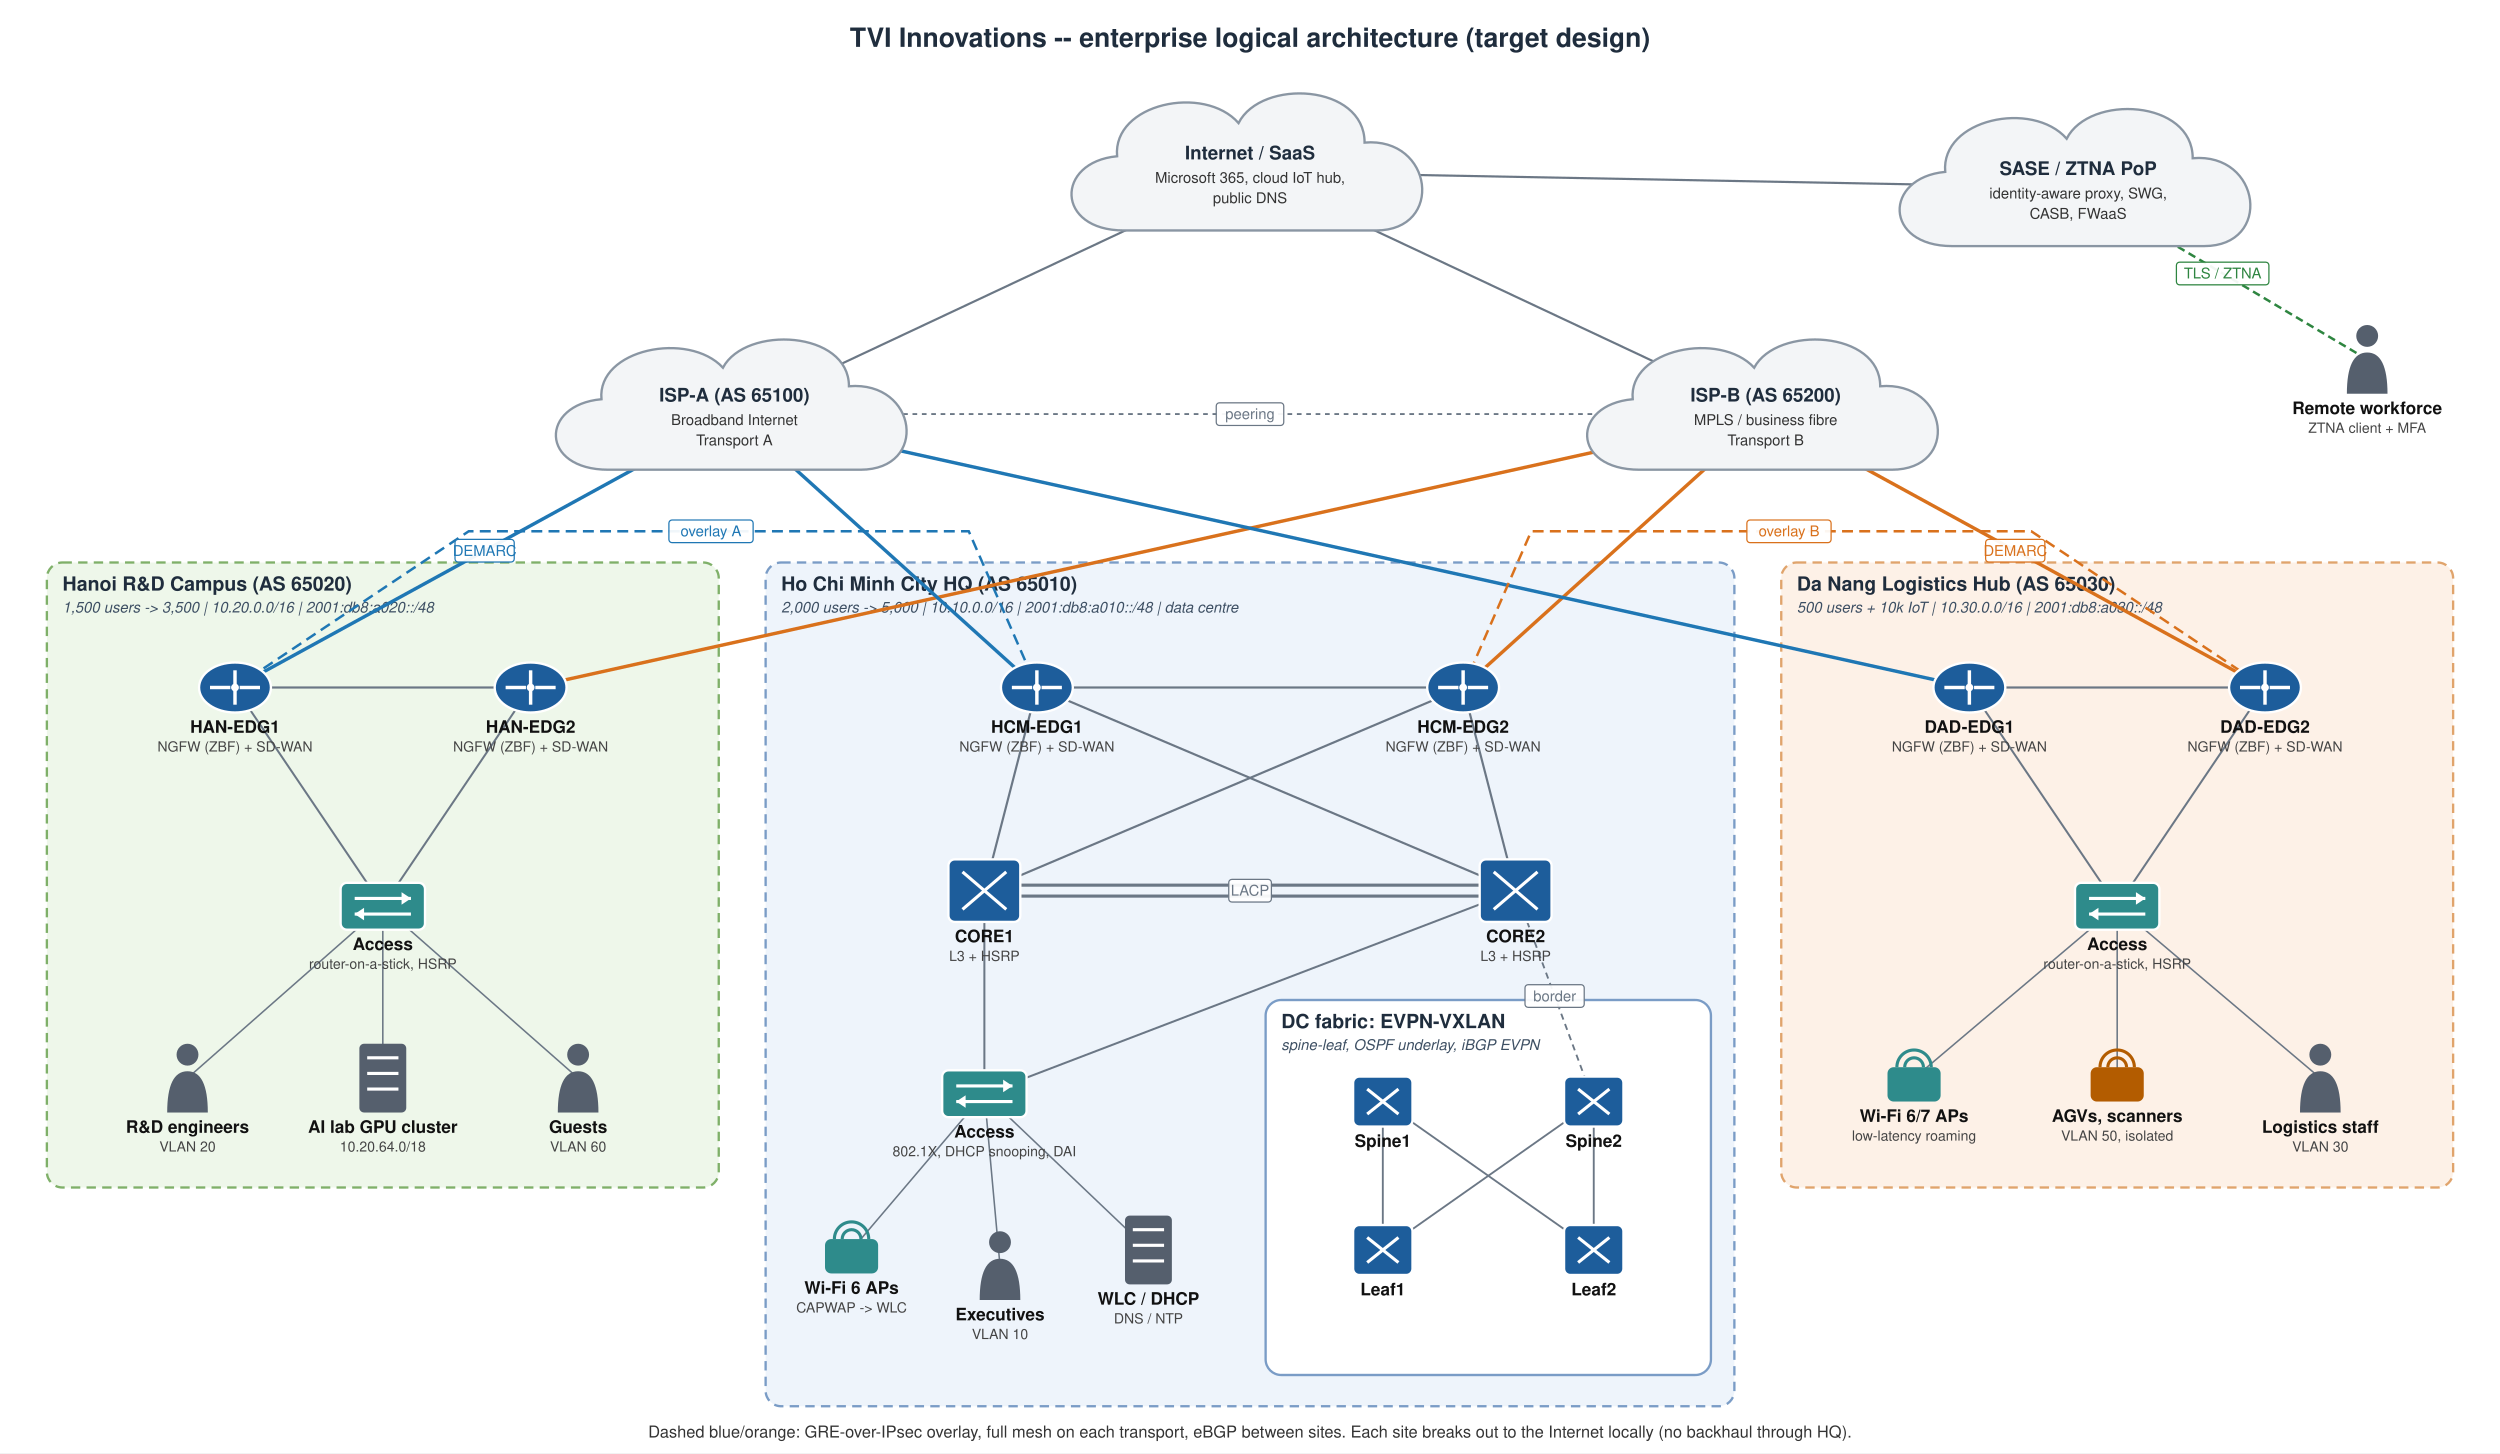
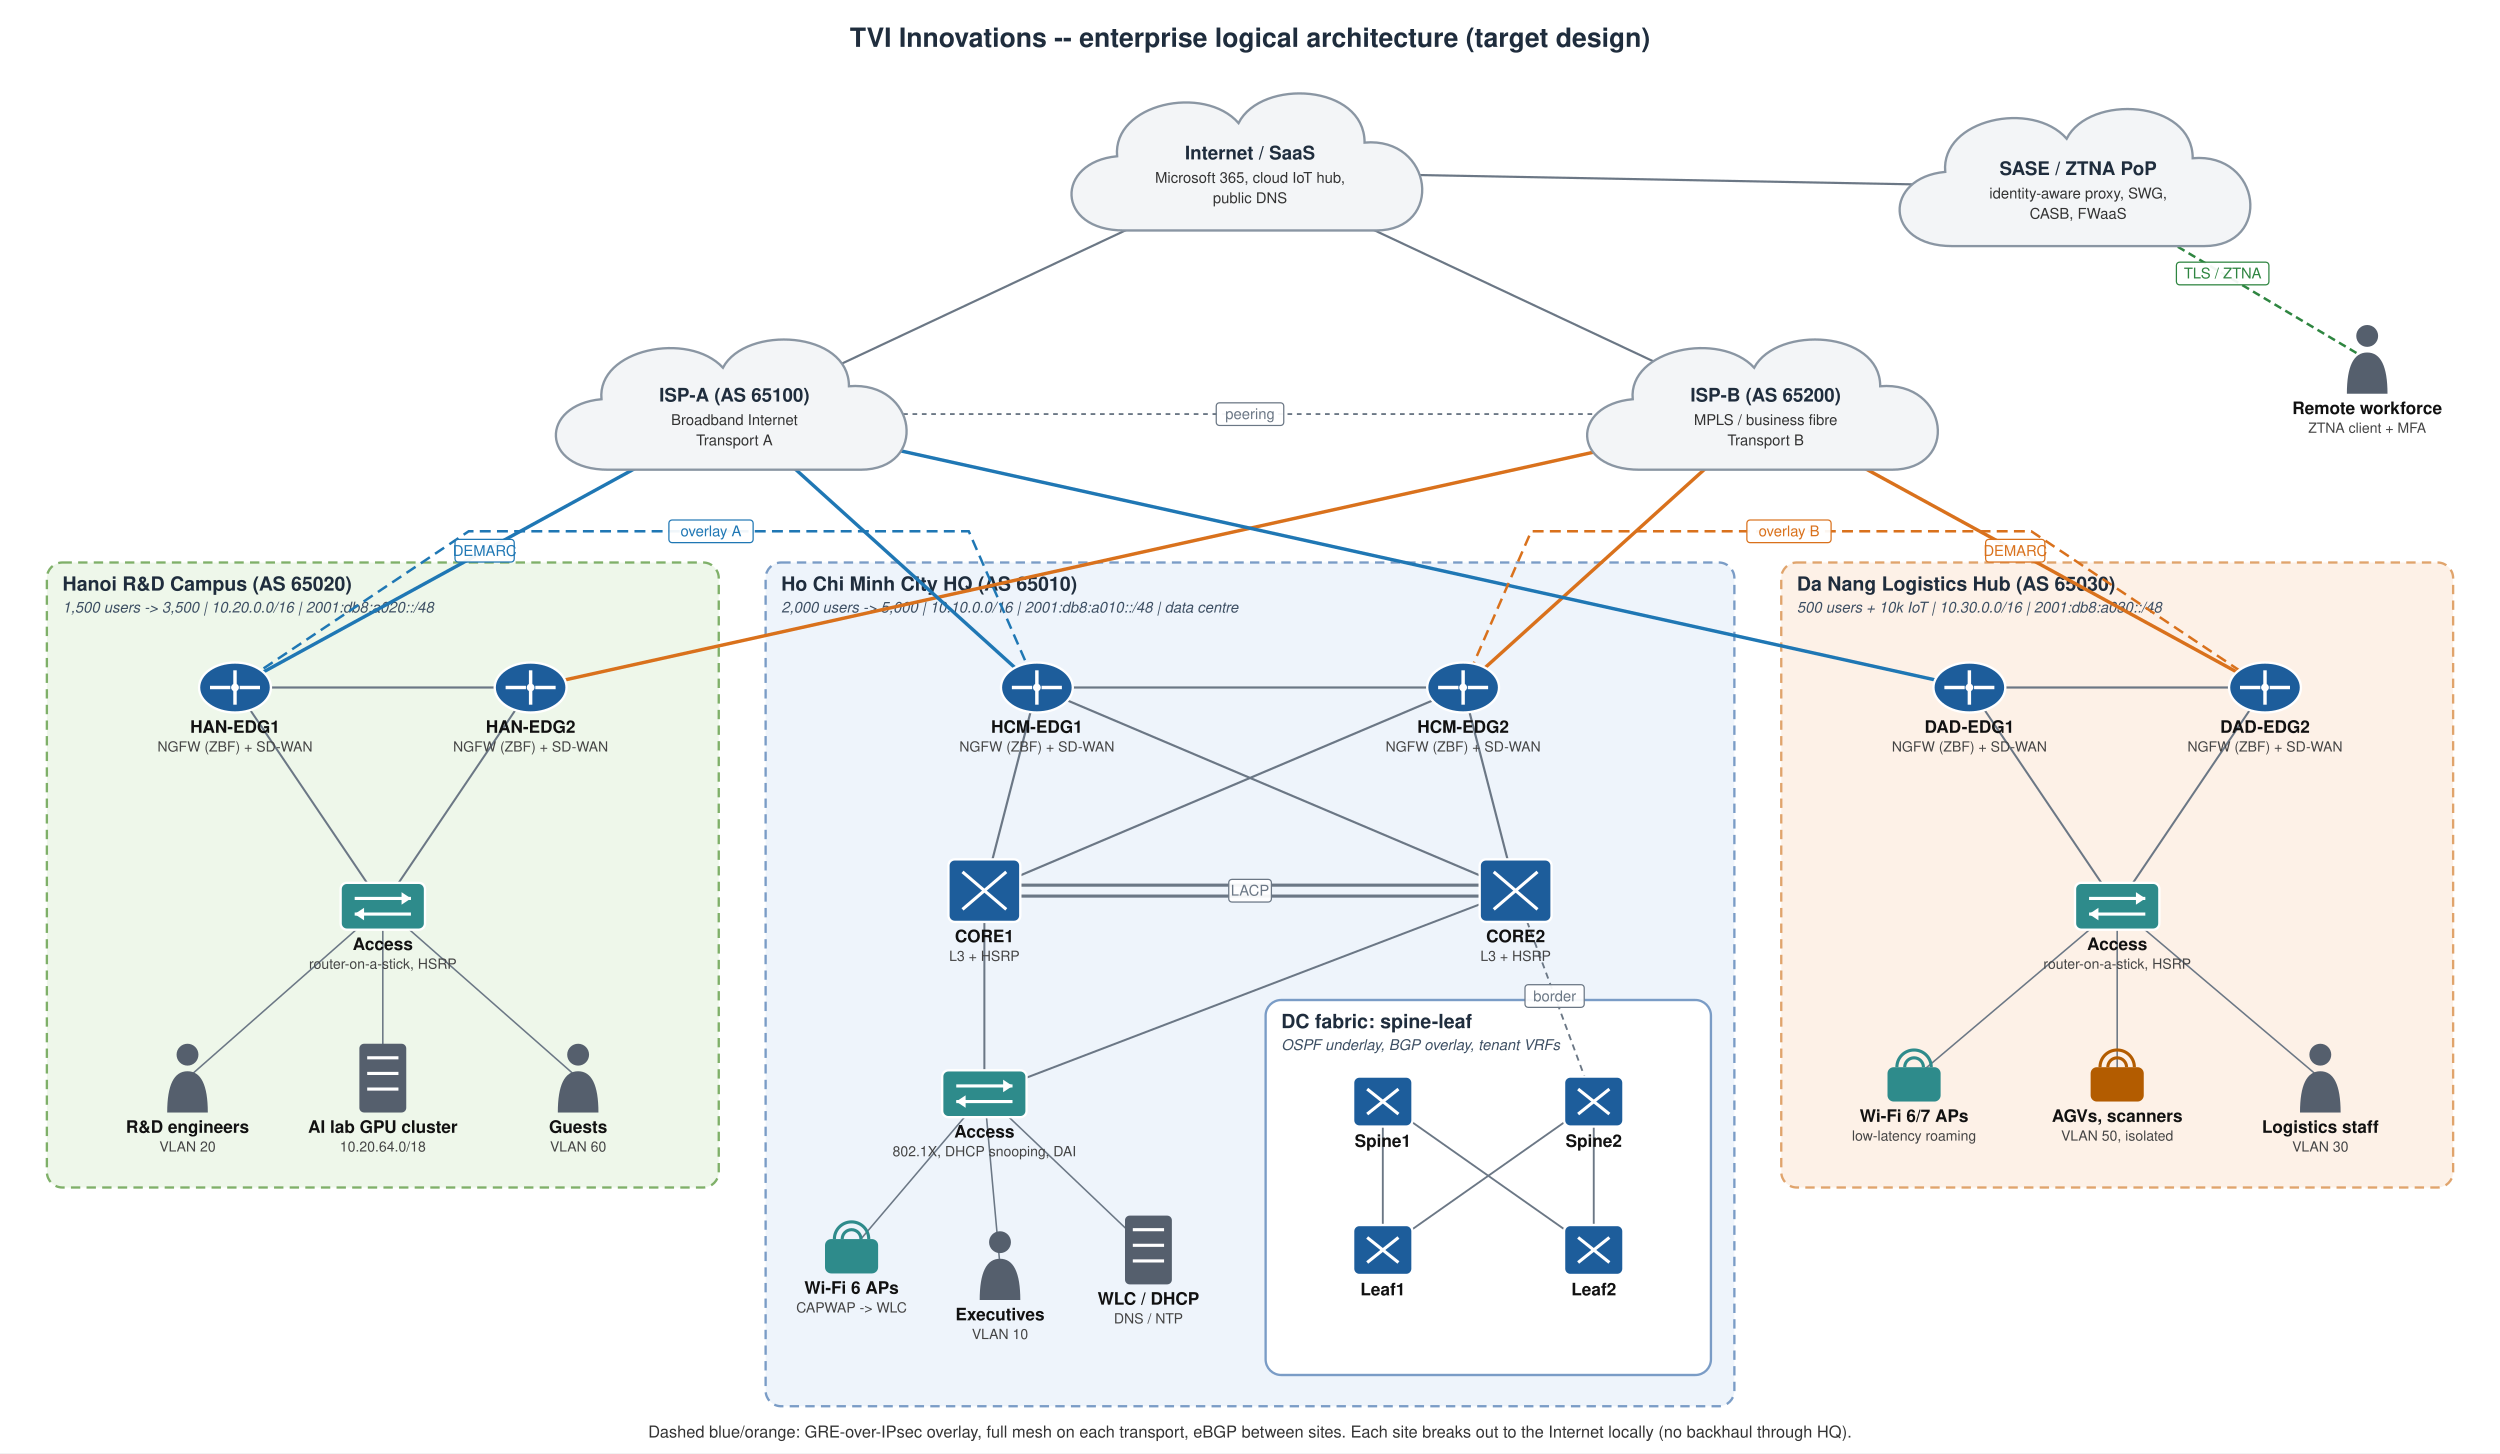
<svg xmlns="http://www.w3.org/2000/svg" width="1600" height="930" viewBox="0 0 1600 930">
  <rect width="1600" height="930" fill="#ffffff" />
  <rect x="30" y="360" width="430" height="400" rx="10" fill="#eef7ea" stroke="#7fb069" stroke-width="1.5" stroke-dasharray="6 4" />
  <text x="40.0" y="378.0" font-family="Helvetica, Arial, sans-serif" font-size="12.5" fill="#1f2d3d" text-anchor="start" font-weight="bold">Hanoi R&amp;D Campus  (AS 65020)</text>
  <text x="40.0" y="392.0" font-family="Helvetica, Arial, sans-serif" font-size="9.5" fill="#3d4f63" text-anchor="start" font-style="italic">1,500 users -&gt; 3,500 | 10.20.0.0/16 | 2001:db8:a020::/48</text>
  <rect x="490" y="360" width="620" height="540" rx="10" fill="#eef4fb" stroke="#7a9cc6" stroke-width="1.5" stroke-dasharray="6 4" />
  <text x="500.0" y="378.0" font-family="Helvetica, Arial, sans-serif" font-size="12.5" fill="#1f2d3d" text-anchor="start" font-weight="bold">Ho Chi Minh City HQ  (AS 65010)</text>
  <text x="500.0" y="392.0" font-family="Helvetica, Arial, sans-serif" font-size="9.5" fill="#3d4f63" text-anchor="start" font-style="italic">2,000 users -&gt; 5,000 | 10.10.0.0/16 | 2001:db8:a010::/48 | data centre</text>
  <rect x="1140" y="360" width="430" height="400" rx="10" fill="#fdf1e7" stroke="#e0a46c" stroke-width="1.5" stroke-dasharray="6 4" />
  <text x="1150.0" y="378.0" font-family="Helvetica, Arial, sans-serif" font-size="12.5" fill="#1f2d3d" text-anchor="start" font-weight="bold">Da Nang Logistics Hub  (AS 65030)</text>
  <text x="1150.0" y="392.0" font-family="Helvetica, Arial, sans-serif" font-size="9.5" fill="#3d4f63" text-anchor="start" font-style="italic">500 users + 10k IoT | 10.30.0.0/16 | 2001:db8:a030::/48</text>
  <rect x="810" y="640" width="285" height="240" rx="10" fill="#ffffff" stroke="#7a9cc6" stroke-width="1.5" />
-   <text x="820.0" y="658.0" font-family="Helvetica, Arial, sans-serif" font-size="12.5" fill="#1f2d3d" text-anchor="start" font-weight="bold">DC fabric: EVPN-VXLAN</text>
-   <text x="820.0" y="672.0" font-family="Helvetica, Arial, sans-serif" font-size="9.5" fill="#3d4f63" text-anchor="start" font-style="italic">spine-leaf, OSPF underlay, iBGP EVPN</text>
+   <text x="820.0" y="658.0" font-family="Helvetica, Arial, sans-serif" font-size="12.5" fill="#1f2d3d" text-anchor="start" font-weight="bold">DC fabric: spine-leaf</text>
+   <text x="820.0" y="672.0" font-family="Helvetica, Arial, sans-serif" font-size="9.5" fill="#3d4f63" text-anchor="start" font-style="italic">OSPF underlay, BGP overlay, tenant VRFs</text>
  <polyline points="1515.0,230.0 1330.0,120.0" fill="none" stroke="#2e8540" stroke-width="1.6" stroke-dasharray="5 3" />
  <polyline points="1330.0,120.0 800.0,110.0" fill="none" stroke="#6b7785" stroke-width="1.4" />
  <polyline points="470.0,265.0 800.0,110.0" fill="none" stroke="#6b7785" stroke-width="1.4" />
  <polyline points="1130.0,265.0 800.0,110.0" fill="none" stroke="#6b7785" stroke-width="1.4" />
  <polyline points="470.0,265.0 1130.0,265.0" fill="none" stroke="#6b7785" stroke-width="1.2" stroke-dasharray="3 3" />
  <polyline points="150.4,440.0 339.6,440.0" fill="none" stroke="#6b7785" stroke-width="1.4" />
  <polyline points="150.4,440.0 470.0,265.0" fill="none" stroke="#1f77b4" stroke-width="2.2" />
  <polyline points="339.6,440.0 1130.0,265.0" fill="none" stroke="#d9711c" stroke-width="2.2" />
  <polyline points="663.6,440.0 936.4,440.0" fill="none" stroke="#6b7785" stroke-width="1.4" />
  <polyline points="663.6,440.0 470.0,265.0" fill="none" stroke="#1f77b4" stroke-width="2.2" />
  <polyline points="936.4,440.0 1130.0,265.0" fill="none" stroke="#d9711c" stroke-width="2.2" />
  <polyline points="1260.4,440.0 1449.6,440.0" fill="none" stroke="#6b7785" stroke-width="1.4" />
  <polyline points="1260.4,440.0 470.0,265.0" fill="none" stroke="#1f77b4" stroke-width="2.2" />
  <polyline points="1449.6,440.0 1130.0,265.0" fill="none" stroke="#d9711c" stroke-width="2.2" />
  <line x1="630.0" y1="573.5" x2="970.0" y2="573.5" stroke="#6b7785" stroke-width="2" />
  <line x1="630.0" y1="566.5" x2="970.0" y2="566.5" stroke="#6b7785" stroke-width="2" />
  <polyline points="663.6,440.0 630.0,570.0" fill="none" stroke="#6b7785" stroke-width="1.4" />
  <polyline points="663.6,440.0 970.0,570.0" fill="none" stroke="#6b7785" stroke-width="1.4" />
  <polyline points="936.4,440.0 630.0,570.0" fill="none" stroke="#6b7785" stroke-width="1.4" />
  <polyline points="936.4,440.0 970.0,570.0" fill="none" stroke="#6b7785" stroke-width="1.4" />
  <polyline points="630.0,700.0 630.0,570.0" fill="none" stroke="#6b7785" stroke-width="1.3" />
  <polyline points="630.0,700.0 970.0,570.0" fill="none" stroke="#6b7785" stroke-width="1.3" />
  <polyline points="545.0,800.0 630.0,700.0" fill="none" stroke="#6b7785" stroke-width="1" />
  <polyline points="640.0,810.0 630.0,700.0" fill="none" stroke="#6b7785" stroke-width="1" />
  <polyline points="735.0,800.0 630.0,700.0" fill="none" stroke="#6b7785" stroke-width="1" />
  <polyline points="885.0,705.0 885.0,800.0" fill="none" stroke="#6b7785" stroke-width="1.2" />
  <polyline points="885.0,705.0 1020.0,800.0" fill="none" stroke="#6b7785" stroke-width="1.2" />
  <polyline points="1020.0,705.0 885.0,800.0" fill="none" stroke="#6b7785" stroke-width="1.2" />
  <polyline points="1020.0,705.0 1020.0,800.0" fill="none" stroke="#6b7785" stroke-width="1.2" />
  <polyline points="970.0,570.0 1020.0,705.0" fill="none" stroke="#6b7785" stroke-width="1.2" stroke-dasharray="4 3" />
  <polyline points="245.0,580.0 150.4,440.0" fill="none" stroke="#6b7785" stroke-width="1.3" />
  <polyline points="245.0,580.0 339.6,440.0" fill="none" stroke="#6b7785" stroke-width="1.3" />
  <polyline points="120.0,690.0 245.0,580.0" fill="none" stroke="#6b7785" stroke-width="1" />
  <polyline points="245.0,690.0 245.0,580.0" fill="none" stroke="#6b7785" stroke-width="1" />
  <polyline points="370.0,690.0 245.0,580.0" fill="none" stroke="#6b7785" stroke-width="1" />
  <polyline points="1355.0,580.0 1260.4,440.0" fill="none" stroke="#6b7785" stroke-width="1.3" />
  <polyline points="1355.0,580.0 1449.6,440.0" fill="none" stroke="#6b7785" stroke-width="1.3" />
  <polyline points="1225.0,690.0 1355.0,580.0" fill="none" stroke="#6b7785" stroke-width="1" />
  <polyline points="1355.0,690.0 1355.0,580.0" fill="none" stroke="#6b7785" stroke-width="1" />
  <polyline points="1485.0,690.0 1355.0,580.0" fill="none" stroke="#6b7785" stroke-width="1" />
  <polyline points="150.4,440.0 300.0,340.0 620.0,340.0 663.6,440.0" fill="none" stroke="#1f77b4" stroke-width="1.6" stroke-dasharray="7 4" />
  <polyline points="936.4,440.0 980.0,340.0 1300.0,340.0 1449.6,440.0" fill="none" stroke="#d9711c" stroke-width="1.6" stroke-dasharray="7 4" />
  <path d="M719.333,147.5 C675.333,147.5 675.333,103.75 714.933,100.0 C712.0,66.25 770.667,53.75 792.667,78.75 C807.333,50.0 873.333,53.75 873.333,91.25 C917.333,87.5 924.667,147.5 880.667,147.5 Z" fill="#f3f5f7" stroke="#8a96a3" stroke-width="1.5" />
  <path d="M1249.333,157.5 C1205.333,157.5 1205.333,113.75 1244.933,110.0 C1242.0,76.25 1300.667,63.75 1322.667,88.75 C1337.333,60.0 1403.333,63.75 1403.333,101.25 C1447.333,97.5 1454.667,157.5 1410.667,157.5 Z" fill="#f3f5f7" stroke="#8a96a3" stroke-width="1.5" />
  <circle cx="1515" cy="215.0" r="7" fill="#555f6d" />
  <path d="M1502.0,252.0 q0,-26.4 13.0,-26.4 q13.0,0 13.0,26.4 z" fill="#555f6d" />
  <path d="M389.333,300.625 C345.333,300.625 345.333,259.062 384.933,255.5 C382.0,223.438 440.667,211.562 462.667,235.312 C477.333,208.0 543.333,211.562 543.333,247.188 C587.333,243.625 594.667,300.625 550.667,300.625 Z" fill="#f3f5f7" stroke="#8a96a3" stroke-width="1.5" />
  <path d="M1049.333,300.625 C1005.333,300.625 1005.333,259.062 1044.933,255.5 C1042.0,223.438 1100.667,211.562 1122.667,235.312 C1137.333,208.0 1203.333,211.562 1203.333,247.188 C1247.333,243.625 1254.667,300.625 1210.667,300.625 Z" fill="#f3f5f7" stroke="#8a96a3" stroke-width="1.5" />
  <ellipse cx="150.4" cy="440" rx="23.0" ry="16.0" fill="#1d5d9b" stroke="#fff" stroke-width="1.5" />
  <line x1="153.4" y1="440" x2="166.4" y2="440.0" stroke="#fff" stroke-width="2.2" />
  <line x1="147.4" y1="440" x2="134.4" y2="440.0" stroke="#fff" stroke-width="2.2" />
  <line x1="150.4" y1="442" x2="150.4" y2="451.0" stroke="#fff" stroke-width="2.2" />
  <line x1="150.4" y1="438" x2="150.4" y2="429.0" stroke="#fff" stroke-width="2.2" />
  <circle cx="150.4" cy="440" r="2.5" fill="#fff" />
  <ellipse cx="339.6" cy="440" rx="23.0" ry="16.0" fill="#1d5d9b" stroke="#fff" stroke-width="1.5" />
  <line x1="342.6" y1="440" x2="355.6" y2="440.0" stroke="#fff" stroke-width="2.2" />
  <line x1="336.6" y1="440" x2="323.6" y2="440.0" stroke="#fff" stroke-width="2.2" />
  <line x1="339.6" y1="442" x2="339.6" y2="451.0" stroke="#fff" stroke-width="2.2" />
  <line x1="339.6" y1="438" x2="339.6" y2="429.0" stroke="#fff" stroke-width="2.2" />
  <circle cx="339.6" cy="440" r="2.5" fill="#fff" />
  <ellipse cx="663.6" cy="440" rx="23.0" ry="16.0" fill="#1d5d9b" stroke="#fff" stroke-width="1.5" />
  <line x1="666.6" y1="440" x2="679.6" y2="440.0" stroke="#fff" stroke-width="2.2" />
  <line x1="660.6" y1="440" x2="647.6" y2="440.0" stroke="#fff" stroke-width="2.2" />
  <line x1="663.6" y1="442" x2="663.6" y2="451.0" stroke="#fff" stroke-width="2.2" />
  <line x1="663.6" y1="438" x2="663.6" y2="429.0" stroke="#fff" stroke-width="2.2" />
  <circle cx="663.6" cy="440" r="2.5" fill="#fff" />
  <ellipse cx="936.4" cy="440" rx="23.0" ry="16.0" fill="#1d5d9b" stroke="#fff" stroke-width="1.5" />
  <line x1="939.4" y1="440" x2="952.4" y2="440.0" stroke="#fff" stroke-width="2.2" />
  <line x1="933.4" y1="440" x2="920.4" y2="440.0" stroke="#fff" stroke-width="2.2" />
  <line x1="936.4" y1="442" x2="936.4" y2="451.0" stroke="#fff" stroke-width="2.2" />
  <line x1="936.4" y1="438" x2="936.4" y2="429.0" stroke="#fff" stroke-width="2.2" />
  <circle cx="936.4" cy="440" r="2.5" fill="#fff" />
  <ellipse cx="1260.4" cy="440" rx="23.0" ry="16.0" fill="#1d5d9b" stroke="#fff" stroke-width="1.5" />
  <line x1="1263.4" y1="440" x2="1276.4" y2="440.0" stroke="#fff" stroke-width="2.2" />
  <line x1="1257.4" y1="440" x2="1244.4" y2="440.0" stroke="#fff" stroke-width="2.2" />
  <line x1="1260.4" y1="442" x2="1260.4" y2="451.0" stroke="#fff" stroke-width="2.2" />
  <line x1="1260.4" y1="438" x2="1260.4" y2="429.0" stroke="#fff" stroke-width="2.2" />
  <circle cx="1260.4" cy="440" r="2.5" fill="#fff" />
  <ellipse cx="1449.6" cy="440" rx="23.0" ry="16.0" fill="#1d5d9b" stroke="#fff" stroke-width="1.5" />
  <line x1="1452.6" y1="440" x2="1465.6" y2="440.0" stroke="#fff" stroke-width="2.2" />
  <line x1="1446.6" y1="440" x2="1433.6" y2="440.0" stroke="#fff" stroke-width="2.2" />
  <line x1="1449.6" y1="442" x2="1449.6" y2="451.0" stroke="#fff" stroke-width="2.2" />
  <line x1="1449.6" y1="438" x2="1449.6" y2="429.0" stroke="#fff" stroke-width="2.2" />
  <circle cx="1449.6" cy="440" r="2.5" fill="#fff" />
  <rect x="607.0" y="550.0" width="46" height="40" rx="4" fill="#1d5d9b" stroke="#fff" stroke-width="1.5" />
  <line x1="630" y1="570" x2="644.0" y2="582.0" stroke="#fff" stroke-width="2" />
  <line x1="630" y1="570" x2="616.0" y2="558.0" stroke="#fff" stroke-width="2" />
  <line x1="630" y1="570" x2="644.0" y2="558.0" stroke="#fff" stroke-width="2" />
  <line x1="630" y1="570" x2="616.0" y2="582.0" stroke="#fff" stroke-width="2" />
  <rect x="947.0" y="550.0" width="46" height="40" rx="4" fill="#1d5d9b" stroke="#fff" stroke-width="1.5" />
  <line x1="970" y1="570" x2="984.0" y2="582.0" stroke="#fff" stroke-width="2" />
  <line x1="970" y1="570" x2="956.0" y2="558.0" stroke="#fff" stroke-width="2" />
  <line x1="970" y1="570" x2="984.0" y2="558.0" stroke="#fff" stroke-width="2" />
  <line x1="970" y1="570" x2="956.0" y2="582.0" stroke="#fff" stroke-width="2" />
  <rect x="603.0" y="685.0" width="54" height="30" rx="4" fill="#2e8b8b" stroke="#fff" stroke-width="1.5" />
  <line x1="612.0" y1="695" x2="648.0" y2="695" stroke="#fff" stroke-width="2" />
  <path d="M648.0,695 l-6,-4 l0,8 z" fill="#fff" />
  <line x1="612.0" y1="705" x2="648.0" y2="705" stroke="#fff" stroke-width="2" />
  <path d="M612.0,705 l6,-4 l0,8 z" fill="#fff" />
  <rect x="528.0" y="793.0" width="34" height="22" rx="4" fill="#2e8b8b" />
  <path d="M539,793.0 a6,6 0 0 1 12,0" fill="none" stroke="#2e8b8b" stroke-width="2" />
  <path d="M534,793.0 a11,11 0 0 1 22,0" fill="none" stroke="#2e8b8b" stroke-width="2" />
  <circle cx="640" cy="795.0" r="7" fill="#555f6d" />
  <path d="M627.0,832.0 q0,-26.4 13.0,-26.4 q13.0,0 13.0,26.4 z" fill="#555f6d" />
  <rect x="720.0" y="778.0" width="30" height="44" rx="3" fill="#555f6d" />
  <line x1="725.0" y1="787.0" x2="745.0" y2="787.0" stroke="#fff" stroke-width="2" />
  <line x1="725.0" y1="797.0" x2="745.0" y2="797.0" stroke="#fff" stroke-width="2" />
  <line x1="725.0" y1="807.0" x2="745.0" y2="807.0" stroke="#fff" stroke-width="2" />
  <rect x="866.0" y="689.0" width="38" height="32" rx="4" fill="#1d5d9b" stroke="#fff" stroke-width="1.5" />
  <line x1="885" y1="705" x2="895.0" y2="713.0" stroke="#fff" stroke-width="2" />
  <line x1="885" y1="705" x2="875.0" y2="697.0" stroke="#fff" stroke-width="2" />
  <line x1="885" y1="705" x2="895.0" y2="697.0" stroke="#fff" stroke-width="2" />
  <line x1="885" y1="705" x2="875.0" y2="713.0" stroke="#fff" stroke-width="2" />
  <rect x="1001.0" y="689.0" width="38" height="32" rx="4" fill="#1d5d9b" stroke="#fff" stroke-width="1.5" />
  <line x1="1020" y1="705" x2="1030.0" y2="713.0" stroke="#fff" stroke-width="2" />
  <line x1="1020" y1="705" x2="1010.0" y2="697.0" stroke="#fff" stroke-width="2" />
  <line x1="1020" y1="705" x2="1030.0" y2="697.0" stroke="#fff" stroke-width="2" />
  <line x1="1020" y1="705" x2="1010.0" y2="713.0" stroke="#fff" stroke-width="2" />
  <rect x="866.0" y="784.0" width="38" height="32" rx="4" fill="#1d5d9b" stroke="#fff" stroke-width="1.5" />
  <line x1="885" y1="800" x2="895.0" y2="808.0" stroke="#fff" stroke-width="2" />
  <line x1="885" y1="800" x2="875.0" y2="792.0" stroke="#fff" stroke-width="2" />
  <line x1="885" y1="800" x2="895.0" y2="792.0" stroke="#fff" stroke-width="2" />
  <line x1="885" y1="800" x2="875.0" y2="808.0" stroke="#fff" stroke-width="2" />
  <rect x="1001.0" y="784.0" width="38" height="32" rx="4" fill="#1d5d9b" stroke="#fff" stroke-width="1.5" />
  <line x1="1020" y1="800" x2="1030.0" y2="808.0" stroke="#fff" stroke-width="2" />
  <line x1="1020" y1="800" x2="1010.0" y2="792.0" stroke="#fff" stroke-width="2" />
  <line x1="1020" y1="800" x2="1030.0" y2="792.0" stroke="#fff" stroke-width="2" />
  <line x1="1020" y1="800" x2="1010.0" y2="808.0" stroke="#fff" stroke-width="2" />
  <rect x="218.0" y="565.0" width="54" height="30" rx="4" fill="#2e8b8b" stroke="#fff" stroke-width="1.5" />
  <line x1="227.0" y1="575" x2="263.0" y2="575" stroke="#fff" stroke-width="2" />
  <path d="M263.0,575 l-6,-4 l0,8 z" fill="#fff" />
  <line x1="227.0" y1="585" x2="263.0" y2="585" stroke="#fff" stroke-width="2" />
  <path d="M227.0,585 l6,-4 l0,8 z" fill="#fff" />
  <circle cx="120" cy="675.0" r="7" fill="#555f6d" />
  <path d="M107.0,712.0 q0,-26.4 13.0,-26.4 q13.0,0 13.0,26.4 z" fill="#555f6d" />
  <rect x="230.0" y="668.0" width="30" height="44" rx="3" fill="#555f6d" />
  <line x1="235.0" y1="677.0" x2="255.0" y2="677.0" stroke="#fff" stroke-width="2" />
  <line x1="235.0" y1="687.0" x2="255.0" y2="687.0" stroke="#fff" stroke-width="2" />
  <line x1="235.0" y1="697.0" x2="255.0" y2="697.0" stroke="#fff" stroke-width="2" />
  <circle cx="370" cy="675.0" r="7" fill="#555f6d" />
  <path d="M357.0,712.0 q0,-26.4 13.0,-26.4 q13.0,0 13.0,26.4 z" fill="#555f6d" />
  <rect x="1328.0" y="565.0" width="54" height="30" rx="4" fill="#2e8b8b" stroke="#fff" stroke-width="1.5" />
  <line x1="1337.0" y1="575" x2="1373.0" y2="575" stroke="#fff" stroke-width="2" />
  <path d="M1373.0,575 l-6,-4 l0,8 z" fill="#fff" />
  <line x1="1337.0" y1="585" x2="1373.0" y2="585" stroke="#fff" stroke-width="2" />
  <path d="M1337.0,585 l6,-4 l0,8 z" fill="#fff" />
  <rect x="1208.0" y="683.0" width="34" height="22" rx="4" fill="#2e8b8b" />
  <path d="M1219,683.0 a6,6 0 0 1 12,0" fill="none" stroke="#2e8b8b" stroke-width="2" />
  <path d="M1214,683.0 a11,11 0 0 1 22,0" fill="none" stroke="#2e8b8b" stroke-width="2" />
  <rect x="1338.0" y="683.0" width="34" height="22" rx="4" fill="#b35c00" />
  <path d="M1349,683.0 a6,6 0 0 1 12,0" fill="none" stroke="#b35c00" stroke-width="2" />
  <path d="M1344,683.0 a11,11 0 0 1 22,0" fill="none" stroke="#b35c00" stroke-width="2" />
  <circle cx="1485" cy="675.0" r="7" fill="#555f6d" />
  <path d="M1472.0,712.0 q0,-26.4 13.0,-26.4 q13.0,0 13.0,26.4 z" fill="#555f6d" />
  <rect x="1392.9" y="167.8" width="59.2" height="14.5" rx="2" fill="#ffffff" fill-opacity="0.93" stroke="#2e8540" stroke-width="0.8" />
  <text x="1422.5" y="178.2" font-family="Helvetica, Arial, sans-serif" font-size="9.5" fill="#2e8540" text-anchor="middle">TLS / ZTNA</text>
  <rect x="778.4" y="257.8" width="43.2" height="14.5" rx="2" fill="#ffffff" fill-opacity="0.93" stroke="#6b7785" stroke-width="0.8" />
  <text x="800.0" y="268.2" font-family="Helvetica, Arial, sans-serif" font-size="9.5" fill="#6b7785" text-anchor="middle">peering</text>
  <rect x="291.2" y="345.2" width="37.9" height="14.5" rx="2" fill="#ffffff" fill-opacity="0.93" stroke="#1f77b4" stroke-width="0.8" />
  <text x="310.2" y="355.8" font-family="Helvetica, Arial, sans-serif" font-size="9.5" fill="#1f77b4" text-anchor="middle">DEMARC</text>
  <rect x="1270.8" y="345.2" width="37.9" height="14.5" rx="2" fill="#ffffff" fill-opacity="0.93" stroke="#d9711c" stroke-width="0.8" />
  <text x="1289.8" y="355.8" font-family="Helvetica, Arial, sans-serif" font-size="9.5" fill="#d9711c" text-anchor="middle">DEMARC</text>
  <rect x="786.4" y="562.8" width="27.3" height="14.5" rx="2" fill="#ffffff" fill-opacity="0.93" stroke="#6b7785" stroke-width="0.8" />
  <text x="800.0" y="573.2" font-family="Helvetica, Arial, sans-serif" font-size="9.5" fill="#6b7785" text-anchor="middle">LACP</text>
  <rect x="976.0" y="630.2" width="37.9" height="14.5" rx="2" fill="#ffffff" fill-opacity="0.93" stroke="#6b7785" stroke-width="0.8" />
  <text x="995.0" y="640.8" font-family="Helvetica, Arial, sans-serif" font-size="9.5" fill="#6b7785" text-anchor="middle">border</text>
  <rect x="428.1" y="332.8" width="53.9" height="14.5" rx="2" fill="#ffffff" fill-opacity="0.93" stroke="#1f77b4" stroke-width="0.8" />
  <text x="455.0" y="343.2" font-family="Helvetica, Arial, sans-serif" font-size="9.5" fill="#1f77b4" text-anchor="middle">overlay A</text>
  <rect x="1118.0" y="332.8" width="53.9" height="14.5" rx="2" fill="#ffffff" fill-opacity="0.93" stroke="#d9711c" stroke-width="0.8" />
  <text x="1145.0" y="343.2" font-family="Helvetica, Arial, sans-serif" font-size="9.5" fill="#d9711c" text-anchor="middle">overlay B</text>
  <text x="800.0" y="102.0" font-family="Helvetica, Arial, sans-serif" font-size="12" fill="#1f2d3d" text-anchor="middle" font-weight="bold">Internet / SaaS</text>
  <text x="800.0" y="117.0" font-family="Helvetica, Arial, sans-serif" font-size="9.5" fill="#333" text-anchor="middle">Microsoft 365, cloud IoT hub,</text>
  <text x="800.0" y="130.0" font-family="Helvetica, Arial, sans-serif" font-size="9.5" fill="#333" text-anchor="middle">public DNS</text>
  <text x="1330.0" y="112.0" font-family="Helvetica, Arial, sans-serif" font-size="12" fill="#1f2d3d" text-anchor="middle" font-weight="bold">SASE / ZTNA PoP</text>
  <text x="1330.0" y="127.0" font-family="Helvetica, Arial, sans-serif" font-size="9.5" fill="#333" text-anchor="middle">identity-aware proxy, SWG,</text>
  <text x="1330.0" y="140.0" font-family="Helvetica, Arial, sans-serif" font-size="9.5" fill="#333" text-anchor="middle">CASB, FWaaS</text>
  <text x="1515.0" y="265.0" font-family="Helvetica, Arial, sans-serif" font-size="11" fill="#111" text-anchor="middle" font-weight="bold">Remote workforce</text>
  <text x="1515.0" y="277.0" font-family="Helvetica, Arial, sans-serif" font-size="9" fill="#444" text-anchor="middle">ZTNA client + MFA</text>
  <text x="470.0" y="257.0" font-family="Helvetica, Arial, sans-serif" font-size="12" fill="#1f2d3d" text-anchor="middle" font-weight="bold">ISP-A  (AS 65100)</text>
  <text x="470.0" y="272.0" font-family="Helvetica, Arial, sans-serif" font-size="9.5" fill="#333" text-anchor="middle">Broadband Internet</text>
  <text x="470.0" y="285.0" font-family="Helvetica, Arial, sans-serif" font-size="9.5" fill="#333" text-anchor="middle">Transport A</text>
  <text x="1130.0" y="257.0" font-family="Helvetica, Arial, sans-serif" font-size="12" fill="#1f2d3d" text-anchor="middle" font-weight="bold">ISP-B  (AS 65200)</text>
  <text x="1130.0" y="272.0" font-family="Helvetica, Arial, sans-serif" font-size="9.5" fill="#333" text-anchor="middle">MPLS / business fibre</text>
  <text x="1130.0" y="285.0" font-family="Helvetica, Arial, sans-serif" font-size="9.5" fill="#333" text-anchor="middle">Transport B</text>
  <text x="150.4" y="469.0" font-family="Helvetica, Arial, sans-serif" font-size="11" fill="#111" text-anchor="middle" font-weight="bold">HAN-EDG1</text>
  <text x="150.4" y="481.0" font-family="Helvetica, Arial, sans-serif" font-size="9" fill="#444" text-anchor="middle">NGFW (ZBF) + SD-WAN</text>
  <text x="339.6" y="469.0" font-family="Helvetica, Arial, sans-serif" font-size="11" fill="#111" text-anchor="middle" font-weight="bold">HAN-EDG2</text>
  <text x="339.6" y="481.0" font-family="Helvetica, Arial, sans-serif" font-size="9" fill="#444" text-anchor="middle">NGFW (ZBF) + SD-WAN</text>
  <text x="663.6" y="469.0" font-family="Helvetica, Arial, sans-serif" font-size="11" fill="#111" text-anchor="middle" font-weight="bold">HCM-EDG1</text>
  <text x="663.6" y="481.0" font-family="Helvetica, Arial, sans-serif" font-size="9" fill="#444" text-anchor="middle">NGFW (ZBF) + SD-WAN</text>
  <text x="936.4" y="469.0" font-family="Helvetica, Arial, sans-serif" font-size="11" fill="#111" text-anchor="middle" font-weight="bold">HCM-EDG2</text>
  <text x="936.4" y="481.0" font-family="Helvetica, Arial, sans-serif" font-size="9" fill="#444" text-anchor="middle">NGFW (ZBF) + SD-WAN</text>
  <text x="1260.4" y="469.0" font-family="Helvetica, Arial, sans-serif" font-size="11" fill="#111" text-anchor="middle" font-weight="bold">DAD-EDG1</text>
  <text x="1260.4" y="481.0" font-family="Helvetica, Arial, sans-serif" font-size="9" fill="#444" text-anchor="middle">NGFW (ZBF) + SD-WAN</text>
  <text x="1449.6" y="469.0" font-family="Helvetica, Arial, sans-serif" font-size="11" fill="#111" text-anchor="middle" font-weight="bold">DAD-EDG2</text>
  <text x="1449.6" y="481.0" font-family="Helvetica, Arial, sans-serif" font-size="9" fill="#444" text-anchor="middle">NGFW (ZBF) + SD-WAN</text>
  <text x="630.0" y="603.0" font-family="Helvetica, Arial, sans-serif" font-size="11" fill="#111" text-anchor="middle" font-weight="bold">CORE1</text>
  <text x="630.0" y="615.0" font-family="Helvetica, Arial, sans-serif" font-size="9" fill="#444" text-anchor="middle">L3 + HSRP</text>
  <text x="970.0" y="603.0" font-family="Helvetica, Arial, sans-serif" font-size="11" fill="#111" text-anchor="middle" font-weight="bold">CORE2</text>
  <text x="970.0" y="615.0" font-family="Helvetica, Arial, sans-serif" font-size="9" fill="#444" text-anchor="middle">L3 + HSRP</text>
  <text x="630.0" y="728.0" font-family="Helvetica, Arial, sans-serif" font-size="11" fill="#111" text-anchor="middle" font-weight="bold">Access</text>
  <text x="630.0" y="740.0" font-family="Helvetica, Arial, sans-serif" font-size="9" fill="#444" text-anchor="middle">802.1X, DHCP snooping, DAI</text>
  <text x="545.0" y="828.0" font-family="Helvetica, Arial, sans-serif" font-size="11" fill="#111" text-anchor="middle" font-weight="bold">Wi-Fi 6 APs</text>
  <text x="545.0" y="840.0" font-family="Helvetica, Arial, sans-serif" font-size="9" fill="#444" text-anchor="middle">CAPWAP -&gt; WLC</text>
  <text x="640.0" y="845.0" font-family="Helvetica, Arial, sans-serif" font-size="11" fill="#111" text-anchor="middle" font-weight="bold">Executives</text>
  <text x="640.0" y="857.0" font-family="Helvetica, Arial, sans-serif" font-size="9" fill="#444" text-anchor="middle">VLAN 10</text>
  <text x="735.0" y="835.0" font-family="Helvetica, Arial, sans-serif" font-size="11" fill="#111" text-anchor="middle" font-weight="bold">WLC / DHCP</text>
  <text x="735.0" y="847.0" font-family="Helvetica, Arial, sans-serif" font-size="9" fill="#444" text-anchor="middle">DNS / NTP</text>
  <text x="885.0" y="734.0" font-family="Helvetica, Arial, sans-serif" font-size="11" fill="#111" text-anchor="middle" font-weight="bold">Spine1</text>
  <text x="1020.0" y="734.0" font-family="Helvetica, Arial, sans-serif" font-size="11" fill="#111" text-anchor="middle" font-weight="bold">Spine2</text>
  <text x="885.0" y="829.0" font-family="Helvetica, Arial, sans-serif" font-size="11" fill="#111" text-anchor="middle" font-weight="bold">Leaf1</text>
  <text x="1020.0" y="829.0" font-family="Helvetica, Arial, sans-serif" font-size="11" fill="#111" text-anchor="middle" font-weight="bold">Leaf2</text>
  <text x="245.0" y="608.0" font-family="Helvetica, Arial, sans-serif" font-size="11" fill="#111" text-anchor="middle" font-weight="bold">Access</text>
  <text x="245.0" y="620.0" font-family="Helvetica, Arial, sans-serif" font-size="9" fill="#444" text-anchor="middle">router-on-a-stick, HSRP</text>
  <text x="120.0" y="725.0" font-family="Helvetica, Arial, sans-serif" font-size="11" fill="#111" text-anchor="middle" font-weight="bold">R&amp;D engineers</text>
  <text x="120.0" y="737.0" font-family="Helvetica, Arial, sans-serif" font-size="9" fill="#444" text-anchor="middle">VLAN 20</text>
  <text x="245.0" y="725.0" font-family="Helvetica, Arial, sans-serif" font-size="11" fill="#111" text-anchor="middle" font-weight="bold">AI lab GPU cluster</text>
  <text x="245.0" y="737.0" font-family="Helvetica, Arial, sans-serif" font-size="9" fill="#444" text-anchor="middle">10.20.64.0/18</text>
  <text x="370.0" y="725.0" font-family="Helvetica, Arial, sans-serif" font-size="11" fill="#111" text-anchor="middle" font-weight="bold">Guests</text>
  <text x="370.0" y="737.0" font-family="Helvetica, Arial, sans-serif" font-size="9" fill="#444" text-anchor="middle">VLAN 60</text>
  <text x="1355.0" y="608.0" font-family="Helvetica, Arial, sans-serif" font-size="11" fill="#111" text-anchor="middle" font-weight="bold">Access</text>
  <text x="1355.0" y="620.0" font-family="Helvetica, Arial, sans-serif" font-size="9" fill="#444" text-anchor="middle">router-on-a-stick, HSRP</text>
  <text x="1225.0" y="718.0" font-family="Helvetica, Arial, sans-serif" font-size="11" fill="#111" text-anchor="middle" font-weight="bold">Wi-Fi 6/7 APs</text>
  <text x="1225.0" y="730.0" font-family="Helvetica, Arial, sans-serif" font-size="9" fill="#444" text-anchor="middle">low-latency roaming</text>
  <text x="1355.0" y="718.0" font-family="Helvetica, Arial, sans-serif" font-size="11" fill="#111" text-anchor="middle" font-weight="bold">AGVs, scanners</text>
  <text x="1355.0" y="730.0" font-family="Helvetica, Arial, sans-serif" font-size="9" fill="#444" text-anchor="middle">VLAN 50, isolated</text>
  <text x="1485.0" y="725.0" font-family="Helvetica, Arial, sans-serif" font-size="11" fill="#111" text-anchor="middle" font-weight="bold">Logistics staff</text>
  <text x="1485.0" y="737.0" font-family="Helvetica, Arial, sans-serif" font-size="9" fill="#444" text-anchor="middle">VLAN 30</text>
  <text x="800.0" y="30.0" font-family="Helvetica, Arial, sans-serif" font-size="17" fill="#1f2d3d" text-anchor="middle" font-weight="bold">TVI Innovations -- enterprise logical architecture (target design)</text>
  <text x="800.0" y="920.0" font-family="Helvetica, Arial, sans-serif" font-size="10.5" fill="#333" text-anchor="middle">Dashed blue/orange: GRE-over-IPsec overlay, full mesh on each transport, eBGP between sites. Each site breaks out to the Internet locally (no backhaul through HQ).</text>
</svg>
